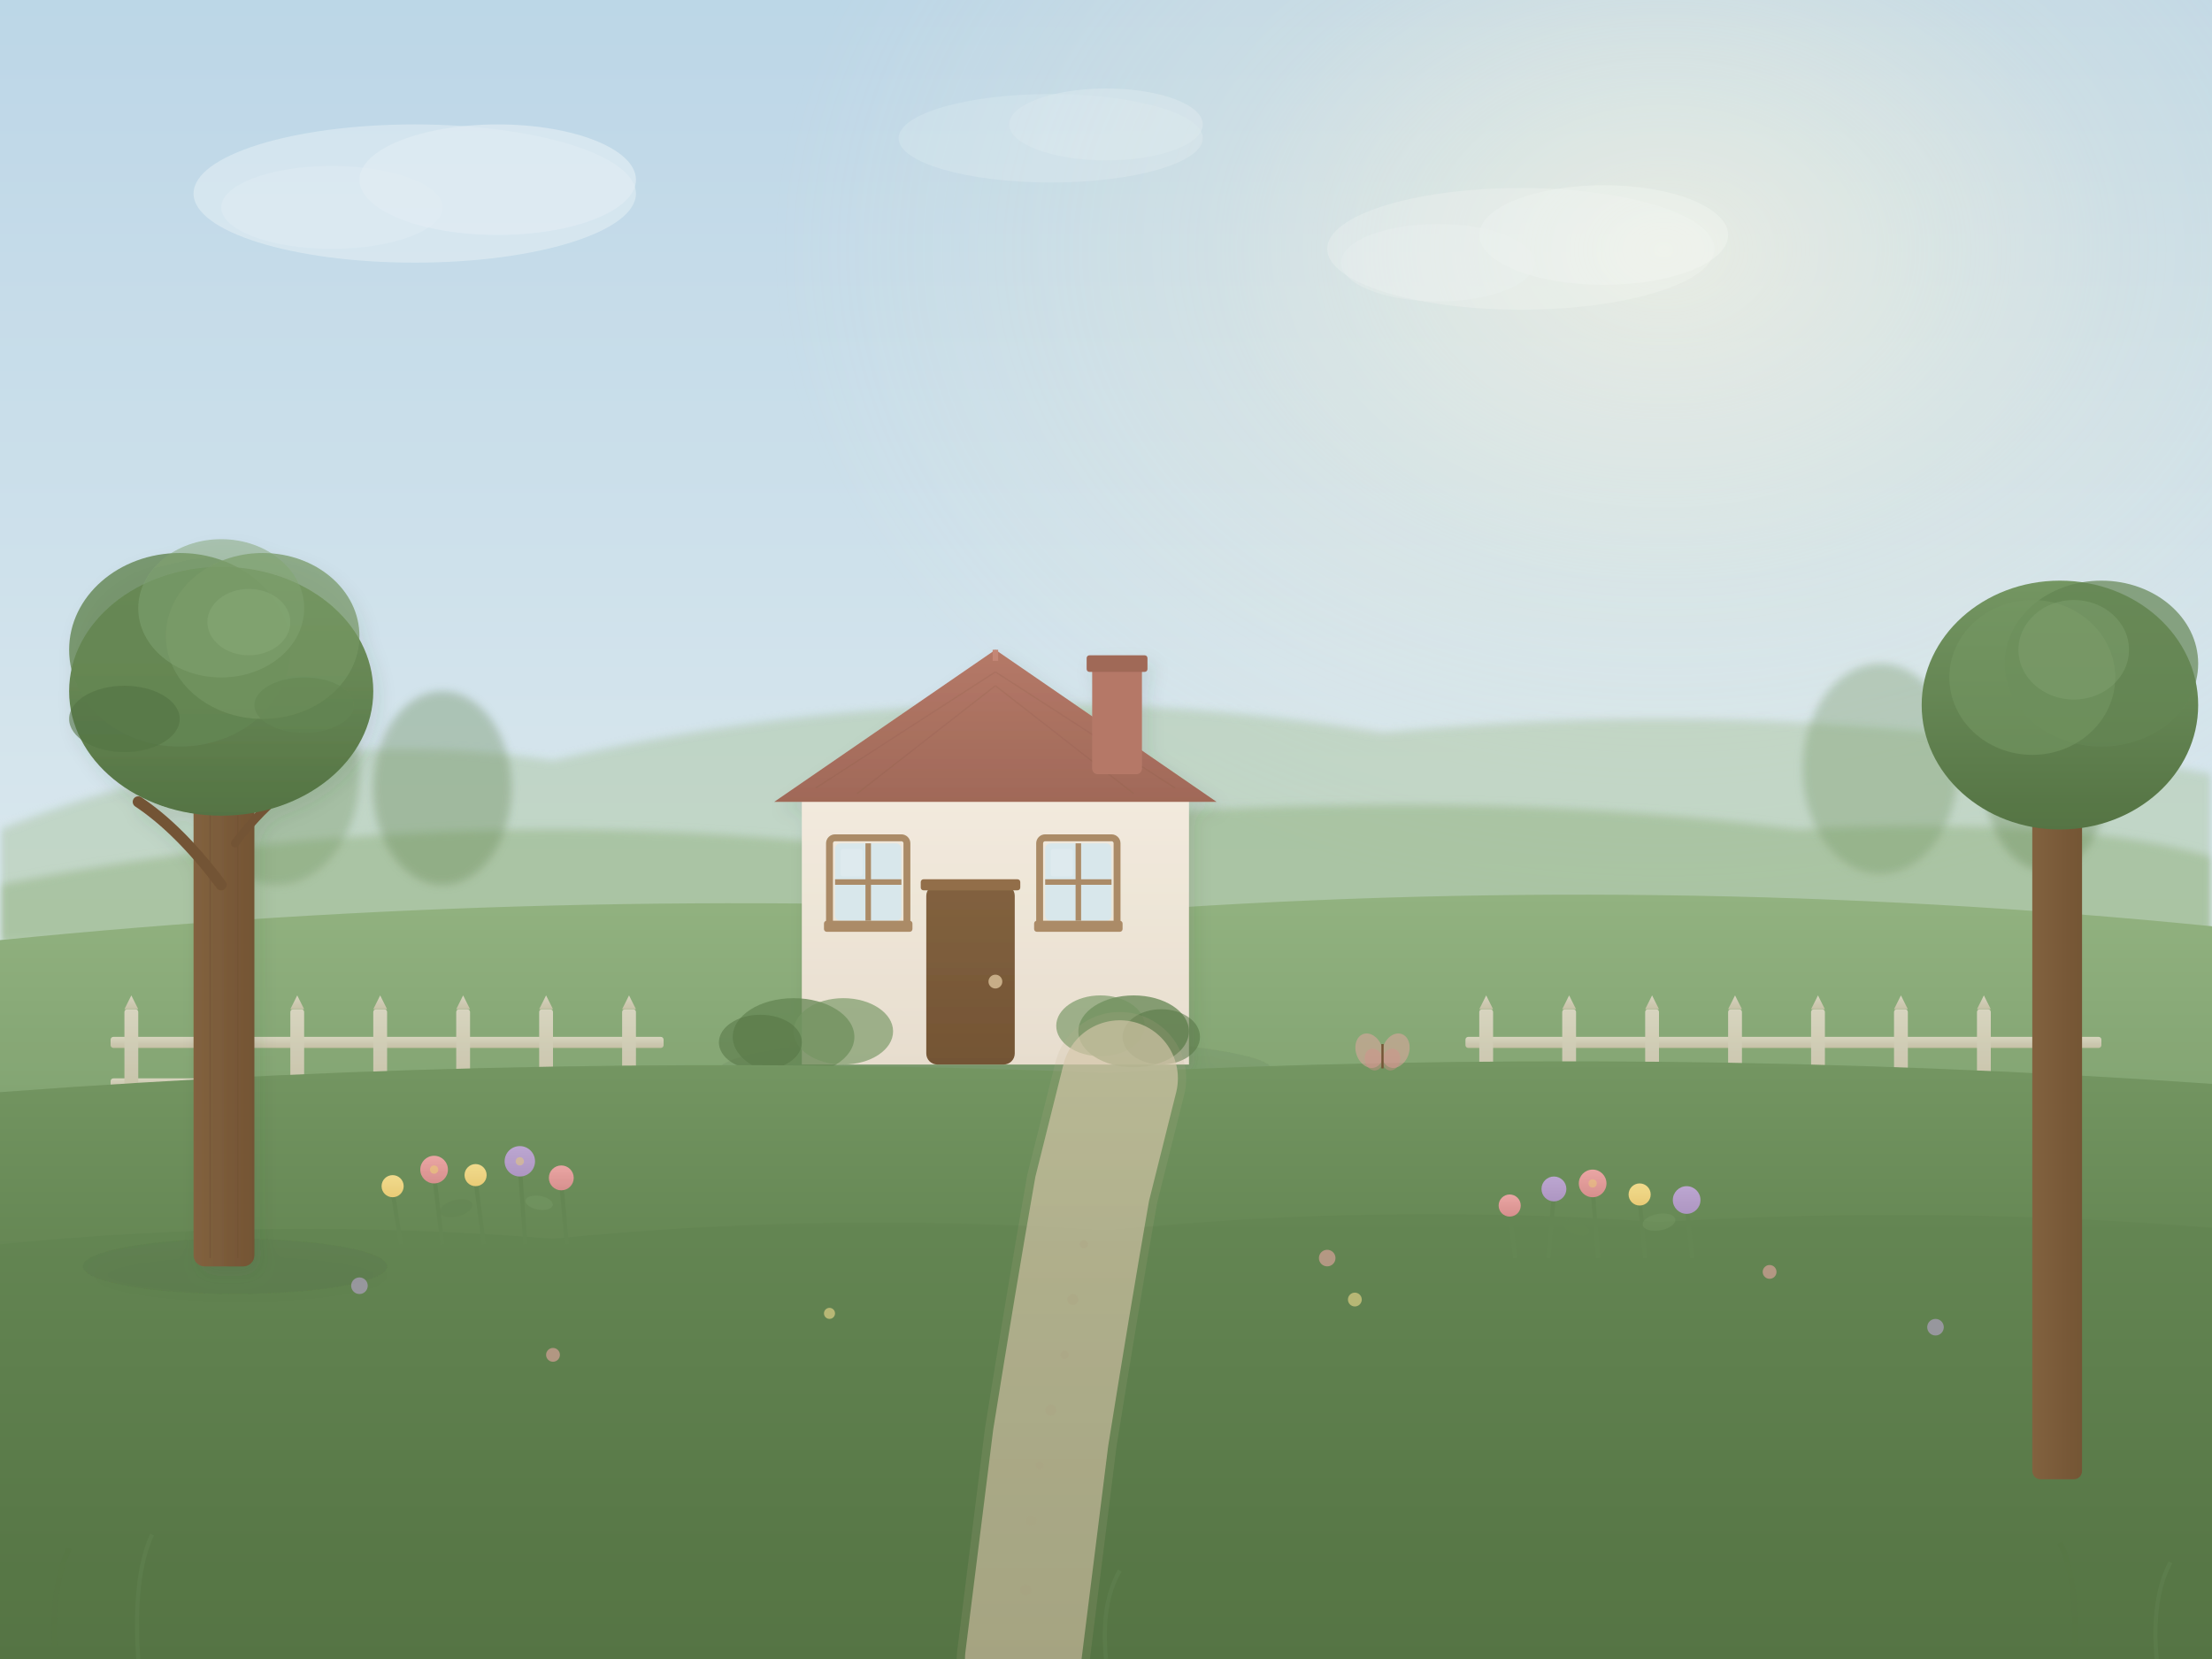
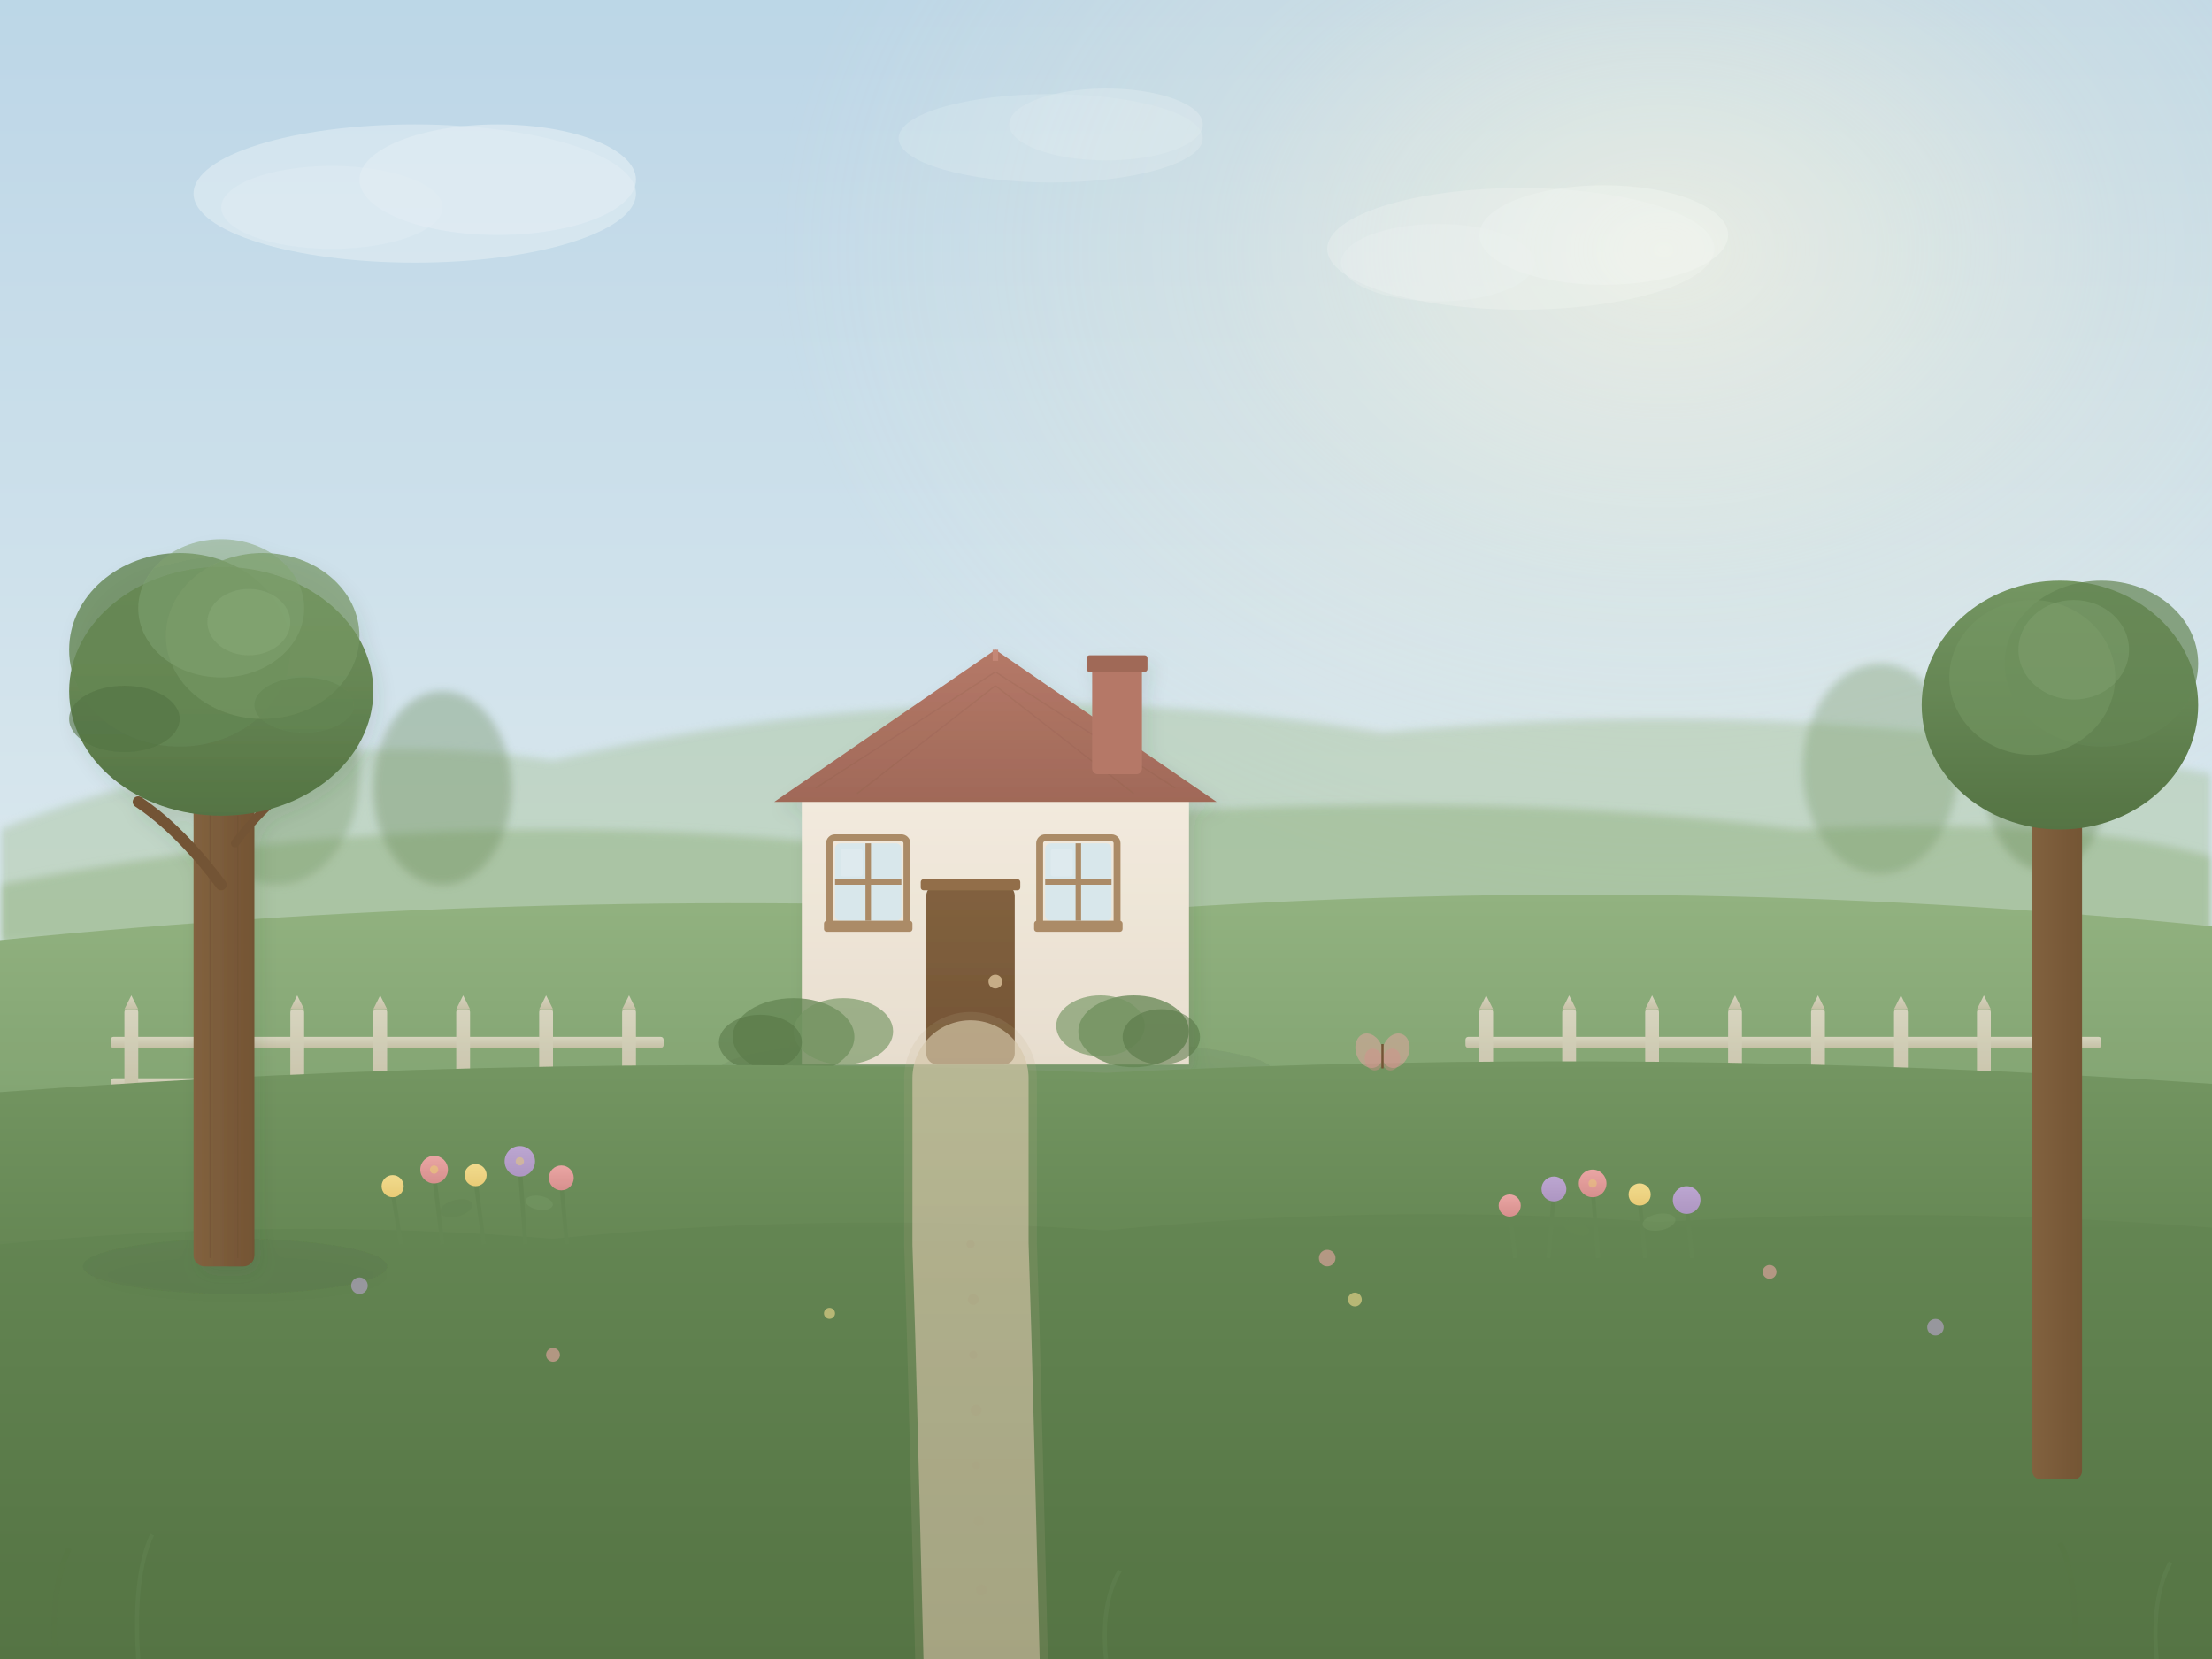
<svg xmlns="http://www.w3.org/2000/svg" viewBox="0 0 800 600" width="800" height="600">
  <defs>
    <linearGradient id="skyGrad" x1="0" y1="0" x2="0" y2="1">
      <stop offset="0%" stop-color="#B8D4E8" />
      <stop offset="50%" stop-color="#D4E4EE" />
      <stop offset="100%" stop-color="#EAF0E8" />
    </linearGradient>
    <radialGradient id="sunGlowG" cx="0.75" cy="0.15" r="0.4">
      <stop offset="0%" stop-color="#FFF8E0" stop-opacity="0.6" />
      <stop offset="50%" stop-color="#FFF3D6" stop-opacity="0.2" />
      <stop offset="100%" stop-color="#FFF3D6" stop-opacity="0" />
    </radialGradient>
    <linearGradient id="grassFar" x1="0" y1="0" x2="0" y2="1">
      <stop offset="0%" stop-color="#8BAD7A" />
      <stop offset="100%" stop-color="#7A9E6B" />
    </linearGradient>
    <linearGradient id="grassMid" x1="0" y1="0" x2="0" y2="1">
      <stop offset="0%" stop-color="#6B8F5A" />
      <stop offset="100%" stop-color="#5A7E4A" />
    </linearGradient>
    <linearGradient id="grassNear" x1="0" y1="0" x2="0" y2="1">
      <stop offset="0%" stop-color="#5A7E4A" />
      <stop offset="100%" stop-color="#4A6B3A" />
    </linearGradient>
    <linearGradient id="cottageWall" x1="0" y1="0" x2="0" y2="1">
      <stop offset="0%" stop-color="#F5EDE3" />
      <stop offset="100%" stop-color="#E8DCCF" />
    </linearGradient>
    <linearGradient id="cottageRoof" x1="0" y1="0" x2="0" y2="1">
      <stop offset="0%" stop-color="#B07060" />
      <stop offset="100%" stop-color="#9A6050" />
    </linearGradient>
    <linearGradient id="cottageDoor" x1="0" y1="0" x2="0" y2="1">
      <stop offset="0%" stop-color="#7A5835" />
      <stop offset="100%" stop-color="#6B4A2A" />
    </linearGradient>
    <linearGradient id="pathGrad" x1="0" y1="0" x2="0" y2="1">
      <stop offset="0%" stop-color="#D4C4A8" />
      <stop offset="100%" stop-color="#C4B498" />
    </linearGradient>
    <linearGradient id="treeCanopy" x1="0" y1="0" x2="0" y2="1">
      <stop offset="0%" stop-color="#6B8F5A" />
      <stop offset="100%" stop-color="#4A6B3A" />
    </linearGradient>
    <linearGradient id="treeTrunk" x1="0" y1="0" x2="1" y2="0">
      <stop offset="0%" stop-color="#7A5835" />
      <stop offset="100%" stop-color="#6B4A2A" />
    </linearGradient>
    <linearGradient id="fenceGrad" x1="0" y1="0" x2="0" y2="1">
      <stop offset="0%" stop-color="#E8DCCF" />
      <stop offset="100%" stop-color="#D4C4B0" />
    </linearGradient>
    <linearGradient id="flowerPink" x1="0" y1="0" x2="0" y2="1">
      <stop offset="0%" stop-color="#E8A0A0" />
      <stop offset="100%" stop-color="#D48888" />
    </linearGradient>
    <linearGradient id="flowerYellow" x1="0" y1="0" x2="0" y2="1">
      <stop offset="0%" stop-color="#F0D888" />
      <stop offset="100%" stop-color="#E8C870" />
    </linearGradient>
    <linearGradient id="flowerLavender" x1="0" y1="0" x2="0" y2="1">
      <stop offset="0%" stop-color="#B8A0D0" />
      <stop offset="100%" stop-color="#A890C0" />
    </linearGradient>
    <filter id="gSoftShadow" x="-10%" y="-10%" width="120%" height="120%">
      <feGaussianBlur in="SourceAlpha" stdDeviation="3" result="blur" />
      <feOffset dx="2" dy="3" result="offset" />
      <feFlood flood-color="#3A4A30" flood-opacity="0.12" result="color" />
      <feComposite in="color" in2="offset" operator="in" result="shadow" />
      <feMerge>
        <feMergeNode in="shadow" />
        <feMergeNode in="SourceGraphic" />
      </feMerge>
    </filter>
    <filter id="distantHaze">
      <feGaussianBlur stdDeviation="1.5" />
    </filter>
  </defs>
  <rect width="800" height="600" fill="url(#skyGrad)" />
  <rect width="800" height="600" fill="url(#sunGlowG)" />
  <g opacity="0.5">
    <ellipse cx="150" cy="70" rx="80" ry="25" fill="#FFFFFF" opacity="0.6" />
    <ellipse cx="180" cy="65" rx="50" ry="20" fill="#FFFFFF" opacity="0.7" />
    <ellipse cx="120" cy="75" rx="40" ry="15" fill="#FFFFFF" opacity="0.5" />
  </g>
  <g opacity="0.4">
    <ellipse cx="550" cy="90" rx="70" ry="22" fill="#FFFFFF" opacity="0.5" />
    <ellipse cx="580" cy="85" rx="45" ry="18" fill="#FFFFFF" opacity="0.6" />
    <ellipse cx="520" cy="95" rx="35" ry="14" fill="#FFFFFF" opacity="0.4" />
  </g>
  <g opacity="0.3">
    <ellipse cx="380" cy="50" rx="55" ry="16" fill="#FFFFFF" opacity="0.5" />
    <ellipse cx="400" cy="45" rx="35" ry="13" fill="#FFFFFF" opacity="0.6" />
  </g>
  <path d="M0,300 Q100,260 200,275 Q350,240 500,265 Q650,250 800,280 L800,340 L0,340 Z" fill="#9AB88A" opacity="0.4" filter="url(#distantHaze)" />
  <path d="M0,320 Q150,290 300,305 Q500,280 650,300 Q750,295 800,310 L800,360 L0,360 Z" fill="#8BAD7A" opacity="0.5" filter="url(#distantHaze)" />
  <g opacity="0.35" filter="url(#distantHaze)">
    <ellipse cx="100" cy="280" rx="30" ry="40" fill="#6B8F5A" />
    <ellipse cx="160" cy="285" rx="25" ry="35" fill="#5A7E4A" />
    <ellipse cx="680" cy="278" rx="28" ry="38" fill="#6B8F5A" />
    <ellipse cx="740" cy="283" rx="22" ry="32" fill="#5A7E4A" />
  </g>
  <path d="M0,340 Q200,320 400,330 Q600,315 800,335 L800,400 L0,400 Z" fill="url(#grassFar)" />
  <g filter="url(#gSoftShadow)" transform="translate(280, 245)">
    <ellipse cx="80" cy="142" rx="100" ry="12" fill="#3A4A30" opacity="0.1" />
    <rect x="10" y="40" width="140" height="100" fill="url(#cottageWall)" />
    <rect x="10" y="40" width="140" height="100" fill="#E0D4C4" opacity="0.15" />
    <path d="M0,45 L80,-10 L160,45 Z" fill="url(#cottageRoof)" />
    <line x1="80" y1="-10" x2="80" y2="-6" stroke="#C08070" stroke-width="2" />
    <g opacity="0.15">
      <line x1="15" y1="40" x2="80" y2="-2" stroke="#7A4A3A" stroke-width="0.5" />
      <line x1="30" y1="42" x2="80" y2="3" stroke="#7A4A3A" stroke-width="0.5" />
      <line x1="130" y1="42" x2="80" y2="3" stroke="#7A4A3A" stroke-width="0.5" />
      <line x1="145" y1="40" x2="80" y2="-2" stroke="#7A4A3A" stroke-width="0.5" />
    </g>
    <rect x="115" y="-5" width="18" height="40" rx="2" fill="#B07060" />
    <rect x="113" y="-8" width="22" height="6" rx="1" fill="#9A6050" />
    <rect x="55" y="75" width="32" height="65" rx="4" fill="url(#cottageDoor)" />
    <circle cx="80" cy="110" r="2.5" fill="#C4A882" />
    <rect x="53" y="73" width="36" height="4" rx="1" fill="#8B6541" />
    <rect x="22" y="60" width="24" height="28" rx="2" fill="#D6E5EC" />
    <line x1="34" y1="60" x2="34" y2="88" stroke="#A68460" stroke-width="2" />
    <line x1="22" y1="74" x2="46" y2="74" stroke="#A68460" stroke-width="2" />
    <rect x="20" y="58" width="28" height="32" rx="2" fill="none" stroke="#A68460" stroke-width="2.5" />
    <rect x="18" y="88" width="32" height="4" rx="1" fill="#A68460" />
    <rect x="98" y="60" width="24" height="28" rx="2" fill="#D6E5EC" />
    <line x1="110" y1="60" x2="110" y2="88" stroke="#A68460" stroke-width="2" />
    <line x1="98" y1="74" x2="122" y2="74" stroke="#A68460" stroke-width="2" />
    <rect x="96" y="58" width="28" height="32" rx="2" fill="none" stroke="#A68460" stroke-width="2.5" />
    <rect x="94" y="88" width="32" height="4" rx="1" fill="#A68460" />
    <rect x="24" y="62" width="8" height="10" rx="1" fill="#FFFFFF" opacity="0.15" />
    <rect x="100" y="62" width="8" height="10" rx="1" fill="#FFFFFF" opacity="0.15" />
  </g>
  <g transform="translate(275, 375)">
    <ellipse cx="12" cy="0" rx="22" ry="14" fill="#5A7E4A" opacity="0.75" />
    <ellipse cx="30" cy="-2" rx="18" ry="12" fill="#6B8F5A" opacity="0.65" />
    <ellipse cx="0" cy="2" rx="15" ry="10" fill="#4A6B3A" opacity="0.55" />
  </g>
  <g transform="translate(410, 373)">
    <ellipse cx="0" cy="0" rx="20" ry="13" fill="#5A7E4A" opacity="0.75" />
    <ellipse cx="-12" cy="-2" rx="16" ry="11" fill="#6B8F5A" opacity="0.65" />
    <ellipse cx="10" cy="2" rx="14" ry="10" fill="#4A6B3A" opacity="0.55" />
  </g>
  <g opacity="0.8">
    <g transform="translate(40, 370)">
      <rect x="0" y="5" width="200" height="4" rx="1" fill="url(#fenceGrad)" />
      <rect x="0" y="20" width="200" height="4" rx="1" fill="url(#fenceGrad)" />
      <rect x="5" y="-5" width="5" height="35" rx="1" fill="url(#fenceGrad)" />
      <rect x="35" y="-5" width="5" height="35" rx="1" fill="url(#fenceGrad)" />
      <rect x="65" y="-5" width="5" height="35" rx="1" fill="url(#fenceGrad)" />
      <rect x="95" y="-5" width="5" height="35" rx="1" fill="url(#fenceGrad)" />
      <rect x="125" y="-5" width="5" height="35" rx="1" fill="url(#fenceGrad)" />
      <rect x="155" y="-5" width="5" height="35" rx="1" fill="url(#fenceGrad)" />
      <rect x="185" y="-5" width="5" height="35" rx="1" fill="url(#fenceGrad)" />
      <polygon points="5,-5 7.5,-10 10,-5" fill="url(#fenceGrad)" />
      <polygon points="35,-5 37.5,-10 40,-5" fill="url(#fenceGrad)" />
      <polygon points="65,-5 67.5,-10 70,-5" fill="url(#fenceGrad)" />
      <polygon points="95,-5 97.5,-10 100,-5" fill="url(#fenceGrad)" />
      <polygon points="125,-5 127.5,-10 130,-5" fill="url(#fenceGrad)" />
      <polygon points="155,-5 157.5,-10 160,-5" fill="url(#fenceGrad)" />
      <polygon points="185,-5 187.5,-10 190,-5" fill="url(#fenceGrad)" />
    </g>
    <g transform="translate(530, 370)">
      <rect x="0" y="5" width="230" height="4" rx="1" fill="url(#fenceGrad)" />
      <rect x="0" y="20" width="230" height="4" rx="1" fill="url(#fenceGrad)" />
      <rect x="5" y="-5" width="5" height="35" rx="1" fill="url(#fenceGrad)" />
      <rect x="35" y="-5" width="5" height="35" rx="1" fill="url(#fenceGrad)" />
      <rect x="65" y="-5" width="5" height="35" rx="1" fill="url(#fenceGrad)" />
      <rect x="95" y="-5" width="5" height="35" rx="1" fill="url(#fenceGrad)" />
      <rect x="125" y="-5" width="5" height="35" rx="1" fill="url(#fenceGrad)" />
      <rect x="155" y="-5" width="5" height="35" rx="1" fill="url(#fenceGrad)" />
      <rect x="185" y="-5" width="5" height="35" rx="1" fill="url(#fenceGrad)" />
      <rect x="215" y="-5" width="5" height="35" rx="1" fill="url(#fenceGrad)" />
      <polygon points="5,-5 7.5,-10 10,-5" fill="url(#fenceGrad)" />
      <polygon points="35,-5 37.5,-10 40,-5" fill="url(#fenceGrad)" />
      <polygon points="65,-5 67.5,-10 70,-5" fill="url(#fenceGrad)" />
      <polygon points="95,-5 97.5,-10 100,-5" fill="url(#fenceGrad)" />
      <polygon points="125,-5 127.5,-10 130,-5" fill="url(#fenceGrad)" />
      <polygon points="155,-5 157.5,-10 160,-5" fill="url(#fenceGrad)" />
      <polygon points="185,-5 187.5,-10 190,-5" fill="url(#fenceGrad)" />
      <polygon points="215,-5 217.5,-10 220,-5" fill="url(#fenceGrad)" />
    </g>
  </g>
  <path d="M0,395 Q200,380 400,388 Q600,378 800,392 L800,460 L0,460 Z" fill="url(#grassMid)" />
  <path d="M0,450 Q100,440 200,448 Q300,438 400,445 Q500,435 600,442 Q700,436 800,444 L800,600 L0,600 Z" fill="url(#grassNear)" />
-   <path d="M370,600 Q375,560 380,520 Q388,470 395,430 Q400,410 405,390" fill="none" stroke="#B8A888" stroke-width="48" stroke-linecap="round" opacity="0.15" />
-   <path d="M370,600 Q375,560 380,520 Q388,470 395,430 Q400,410 405,390" fill="none" stroke="url(#pathGrad)" stroke-width="42" stroke-linecap="round" opacity="0.65" />
+   <path d="M355,600 Q354,560 353,520 Q352,480 351,450 Q351,420 351,390" fill="none" stroke="#B8A888" stroke-width="48" stroke-linecap="round" opacity="0.15" />
+   <path d="M355,600 Q354,560 353,520 Q352,480 351,450 Q351,420 351,390" fill="none" stroke="url(#pathGrad)" stroke-width="42" stroke-linecap="round" opacity="0.65" />
  <g opacity="0.2">
-     <circle cx="380" cy="510" r="2" fill="#A69878" />
-     <circle cx="385" cy="490" r="1.5" fill="#A69878" />
-     <circle cx="388" cy="470" r="2" fill="#A69878" />
-     <circle cx="392" cy="450" r="1.5" fill="#A69878" />
-     <circle cx="373" cy="550" r="2" fill="#A69878" />
-     <circle cx="376" cy="530" r="1.5" fill="#A69878" />
-     <circle cx="371" cy="575" r="2" fill="#A69878" />
+     <circle cx="353" cy="510" r="2" fill="#A69878" />
+     <circle cx="352" cy="490" r="1.5" fill="#A69878" />
+     <circle cx="352" cy="470" r="2" fill="#A69878" />
+     <circle cx="351" cy="450" r="1.5" fill="#A69878" />
+     <circle cx="354" cy="550" r="2" fill="#A69878" />
+     <circle cx="353" cy="530" r="1.5" fill="#A69878" />
+     <circle cx="355" cy="575" r="2" fill="#A69878" />
  </g>
  <g filter="url(#gSoftShadow)" transform="translate(60, 180)">
    <ellipse cx="25" cy="278" rx="55" ry="10" fill="#3A4A30" opacity="0.1" />
    <rect x="10" y="95" width="22" height="183" rx="4" fill="url(#treeTrunk)" />
    <line x1="16" y1="110" x2="16" y2="275" stroke="#5A3A20" stroke-width="0.5" opacity="0.3" />
    <line x1="26" y1="115" x2="26" y2="275" stroke="#5A3A20" stroke-width="0.5" opacity="0.2" />
    <path d="M20,140 Q5,120 -10,110" fill="none" stroke="#6B4A2A" stroke-width="4" stroke-linecap="round" />
    <path d="M25,125 Q40,105 55,100" fill="none" stroke="#6B4A2A" stroke-width="3" stroke-linecap="round" />
    <ellipse cx="20" cy="70" rx="55" ry="45" fill="url(#treeCanopy)" />
    <ellipse cx="5" cy="55" rx="40" ry="35" fill="#5A7E4A" opacity="0.8" />
    <ellipse cx="35" cy="50" rx="35" ry="30" fill="#6B8F5A" opacity="0.7" />
    <ellipse cx="20" cy="40" rx="30" ry="25" fill="#7A9E6B" opacity="0.5" />
    <ellipse cx="30" cy="45" rx="15" ry="12" fill="#8BAD7A" opacity="0.3" />
    <ellipse cx="-15" cy="80" rx="20" ry="12" fill="#4A6B3A" opacity="0.6" />
    <ellipse cx="50" cy="75" rx="18" ry="10" fill="#5A7E4A" opacity="0.5" />
  </g>
  <g transform="translate(720, 200)">
    <rect x="15" y="80" width="18" height="255" rx="3" fill="url(#treeTrunk)" />
    <ellipse cx="25" cy="55" rx="50" ry="45" fill="url(#treeCanopy)" />
    <ellipse cx="40" cy="40" rx="35" ry="30" fill="#5A7E4A" opacity="0.7" />
    <ellipse cx="15" cy="45" rx="30" ry="28" fill="#6B8F5A" opacity="0.6" />
    <ellipse cx="30" cy="35" rx="20" ry="18" fill="#7A9E6B" opacity="0.4" />
  </g>
  <g transform="translate(160, 445)">
    <line x1="0" y1="5" x2="-3" y2="-20" stroke="#5A7E4A" stroke-width="1.5" />
    <line x1="15" y1="5" x2="12" y2="-18" stroke="#5A7E4A" stroke-width="1.5" />
    <line x1="30" y1="5" x2="28" y2="-23" stroke="#5A7E4A" stroke-width="1.5" />
    <line x1="45" y1="5" x2="43" y2="-17" stroke="#5A7E4A" stroke-width="1.5" />
    <line x1="-15" y1="5" x2="-18" y2="-14" stroke="#5A7E4A" stroke-width="1.5" />
    <circle cx="-3" cy="-22" r="5" fill="url(#flowerPink)" />
    <circle cx="12" cy="-20" r="4" fill="url(#flowerYellow)" />
    <circle cx="28" cy="-25" r="5.5" fill="url(#flowerLavender)" />
    <circle cx="43" cy="-19" r="4.5" fill="url(#flowerPink)" />
    <circle cx="-18" cy="-16" r="4" fill="url(#flowerYellow)" />
    <circle cx="-3" cy="-22" r="1.5" fill="#E8C870" opacity="0.6" />
    <circle cx="28" cy="-25" r="1.5" fill="#E8C870" opacity="0.5" />
    <ellipse cx="5" cy="-8" rx="6" ry="3" fill="#5A7E4A" transform="rotate(-15, 5, -8)" opacity="0.7" />
    <ellipse cx="35" cy="-10" rx="5" ry="2.5" fill="#6B8F5A" transform="rotate(10, 35, -10)" opacity="0.6" />
  </g>
  <g transform="translate(560, 450)">
    <line x1="0" y1="5" x2="2" y2="-18" stroke="#5A7E4A" stroke-width="1.5" />
    <line x1="18" y1="5" x2="16" y2="-20" stroke="#5A7E4A" stroke-width="1.5" />
    <line x1="35" y1="5" x2="33" y2="-16" stroke="#5A7E4A" stroke-width="1.5" />
    <line x1="52" y1="5" x2="50" y2="-14" stroke="#5A7E4A" stroke-width="1.5" />
    <line x1="-12" y1="5" x2="-14" y2="-12" stroke="#5A7E4A" stroke-width="1.5" />
    <circle cx="2" cy="-20" r="4.5" fill="url(#flowerLavender)" />
    <circle cx="16" cy="-22" r="5" fill="url(#flowerPink)" />
    <circle cx="33" cy="-18" r="4" fill="url(#flowerYellow)" />
    <circle cx="50" cy="-16" r="5" fill="url(#flowerLavender)" />
    <circle cx="-14" cy="-14" r="4" fill="url(#flowerPink)" />
    <circle cx="16" cy="-22" r="1.5" fill="#E8C870" opacity="0.5" />
    <ellipse cx="10" cy="-6" rx="5" ry="2.5" fill="#5A7E4A" transform="rotate(20, 10, -6)" opacity="0.6" />
    <ellipse cx="40" cy="-8" rx="6" ry="3" fill="#6B8F5A" transform="rotate(-10, 40, -8)" opacity="0.5" />
  </g>
  <g opacity="0.6">
    <circle cx="480" cy="455" r="3" fill="#E8A0A0" />
    <circle cx="490" cy="470" r="2.5" fill="#F0D888" />
    <circle cx="130" cy="465" r="3" fill="#B8A0D0" />
    <circle cx="640" cy="460" r="2.5" fill="#E8A0A0" />
    <circle cx="300" cy="475" r="2" fill="#F0D888" />
    <circle cx="700" cy="480" r="3" fill="#B8A0D0" />
    <circle cx="200" cy="490" r="2.5" fill="#E8A0A0" />
  </g>
  <g transform="translate(500, 380) scale(0.8)">
    <ellipse cx="-6" cy="0" rx="6" ry="8" fill="#E8A0A0" opacity="0.5" transform="rotate(-20, -6, 0)" />
    <ellipse cx="6" cy="0" rx="6" ry="8" fill="#E8A0A0" opacity="0.5" transform="rotate(20, 6, 0)" />
    <ellipse cx="-4" cy="4" rx="4" ry="5" fill="#D48888" opacity="0.4" transform="rotate(-15, -4, 4)" />
    <ellipse cx="4" cy="4" rx="4" ry="5" fill="#D48888" opacity="0.4" transform="rotate(15, 4, 4)" />
    <line x1="0" y1="-3" x2="0" y2="8" stroke="#6B4A2A" stroke-width="1" />
  </g>
  <g opacity="0.4">
    <path d="M20,600 Q18,575 25,560" fill="none" stroke="#4A6B3A" stroke-width="2" />
    <path d="M50,600 Q48,570 55,555" fill="none" stroke="#5A7E4A" stroke-width="1.5" />
    <path d="M750,600 Q752,572 745,558" fill="none" stroke="#4A6B3A" stroke-width="2" />
    <path d="M780,600 Q778,578 785,565" fill="none" stroke="#5A7E4A" stroke-width="1.5" />
    <path d="M400,600 Q398,580 405,568" fill="none" stroke="#5A7E4A" stroke-width="1.5" />
  </g>
  <rect width="800" height="600" fill="#FFF8E0" opacity="0.06" />
</svg>
